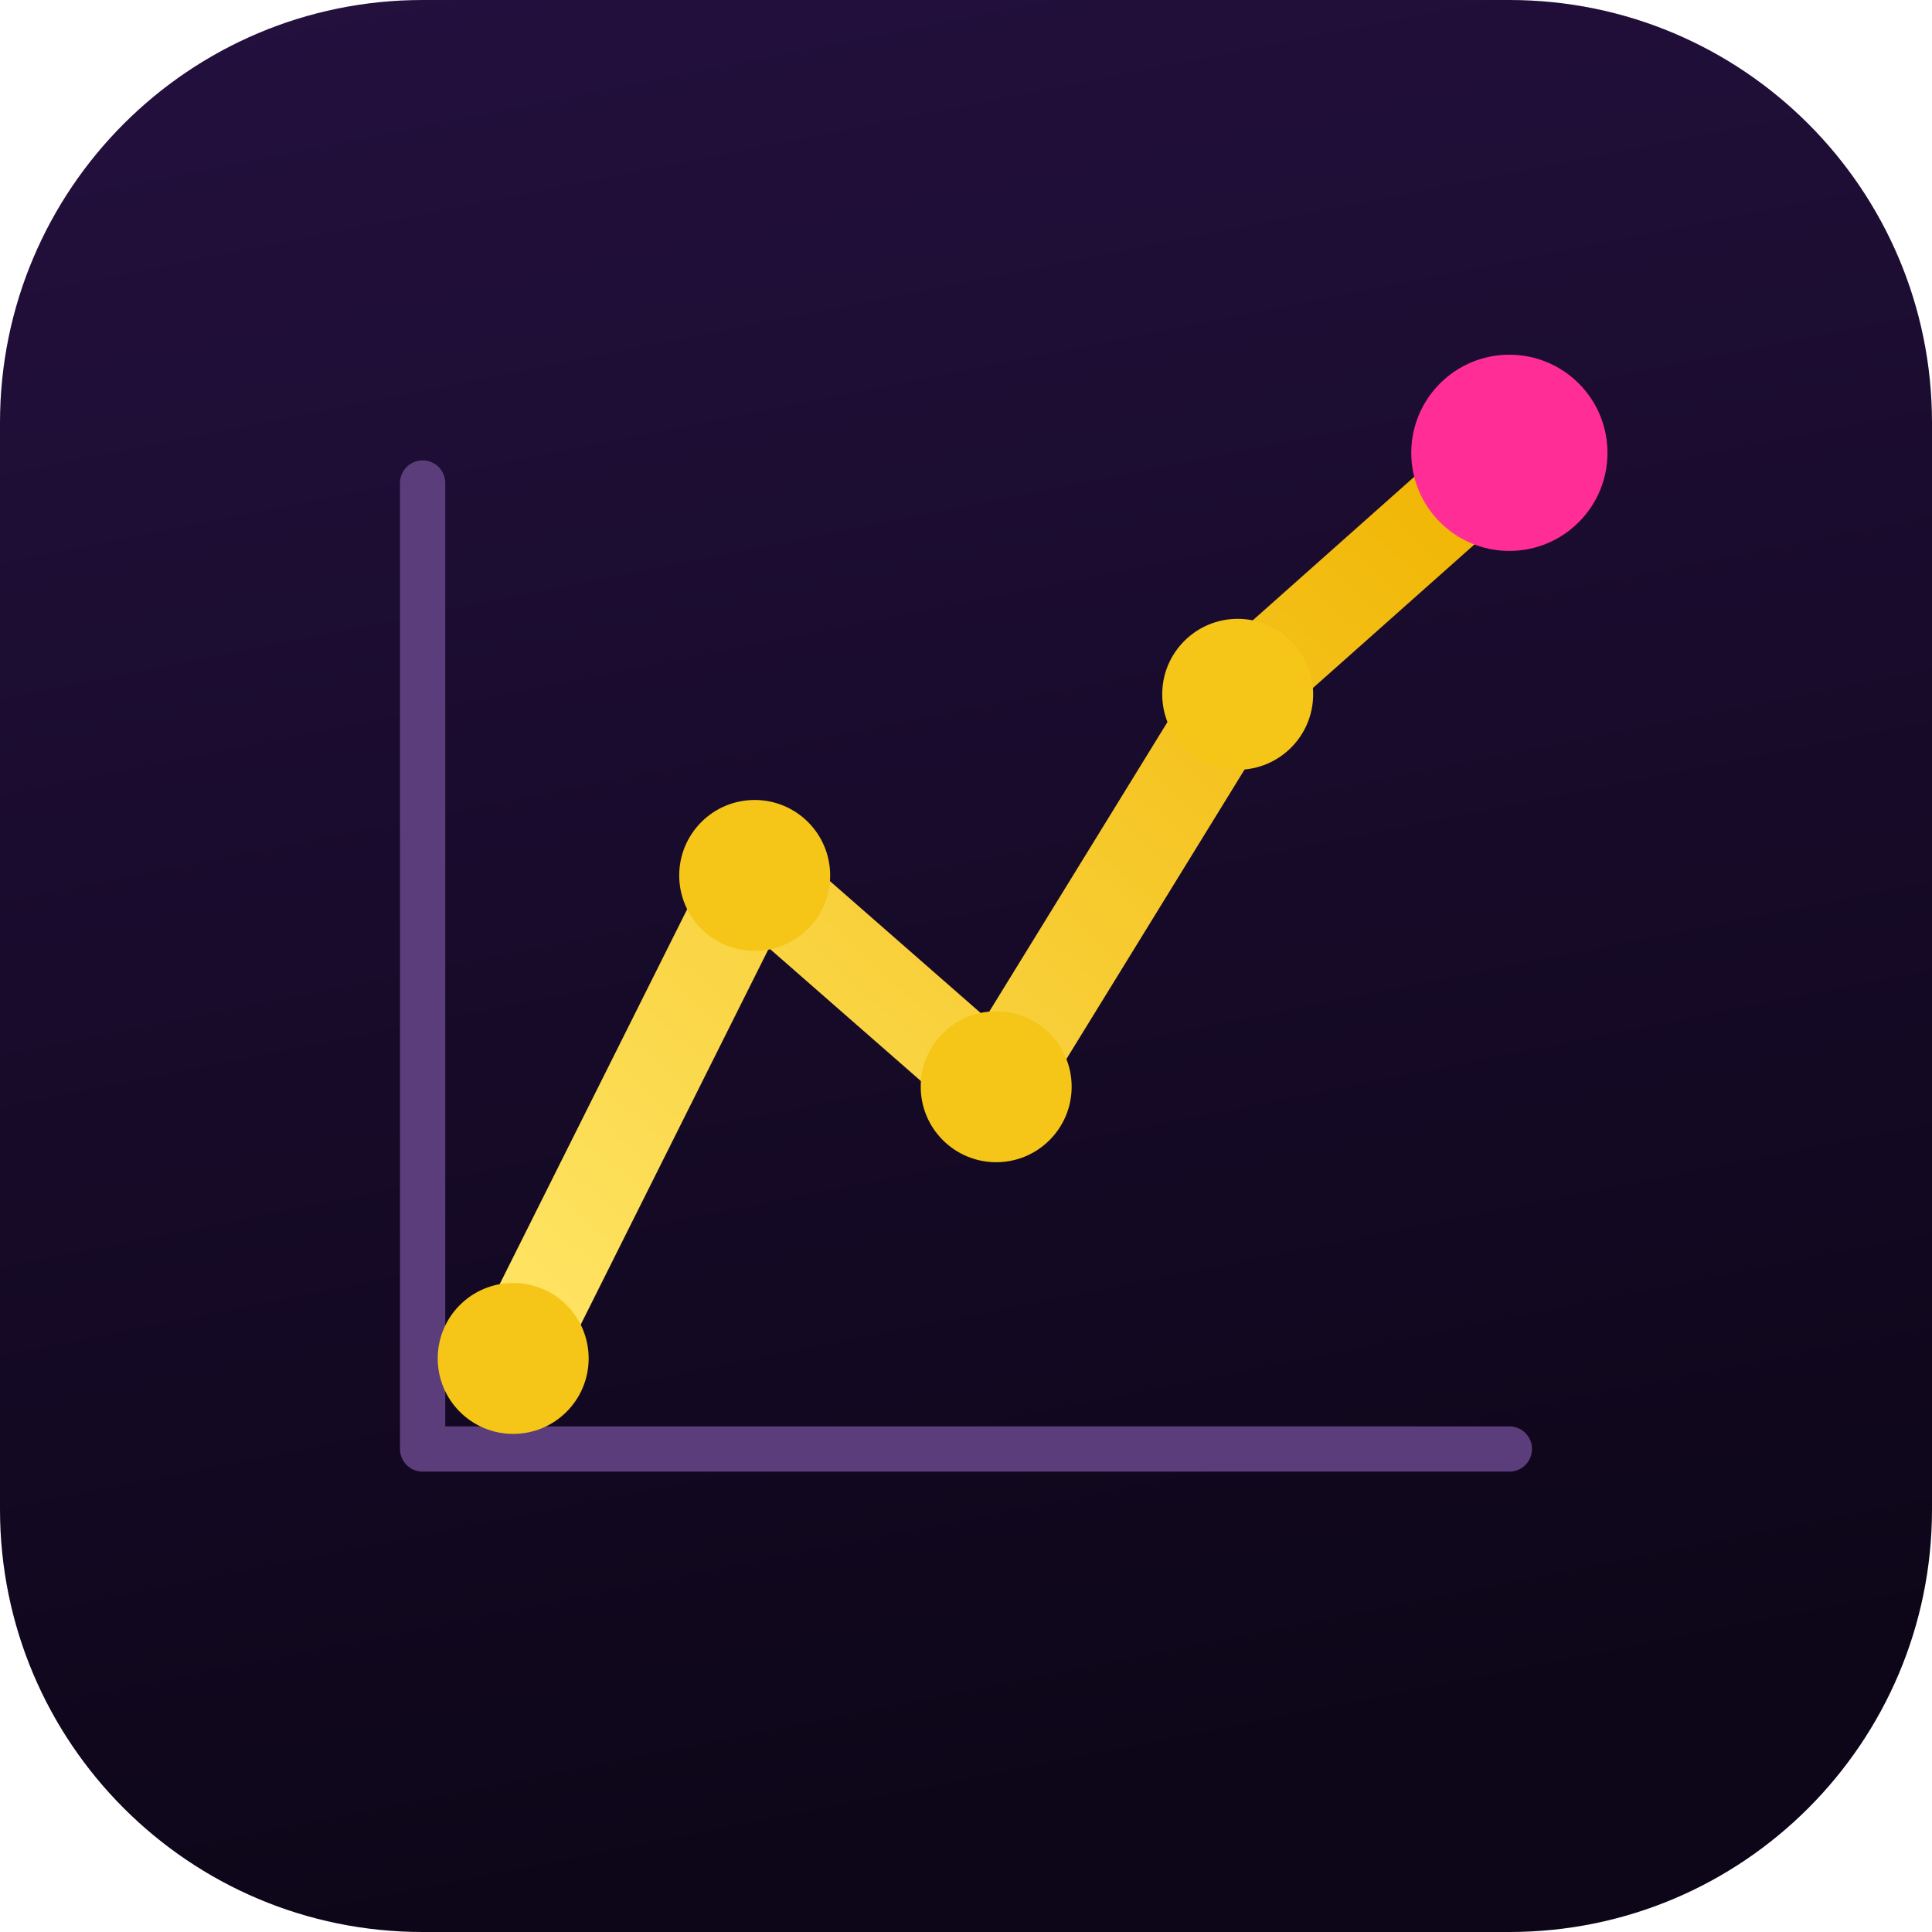
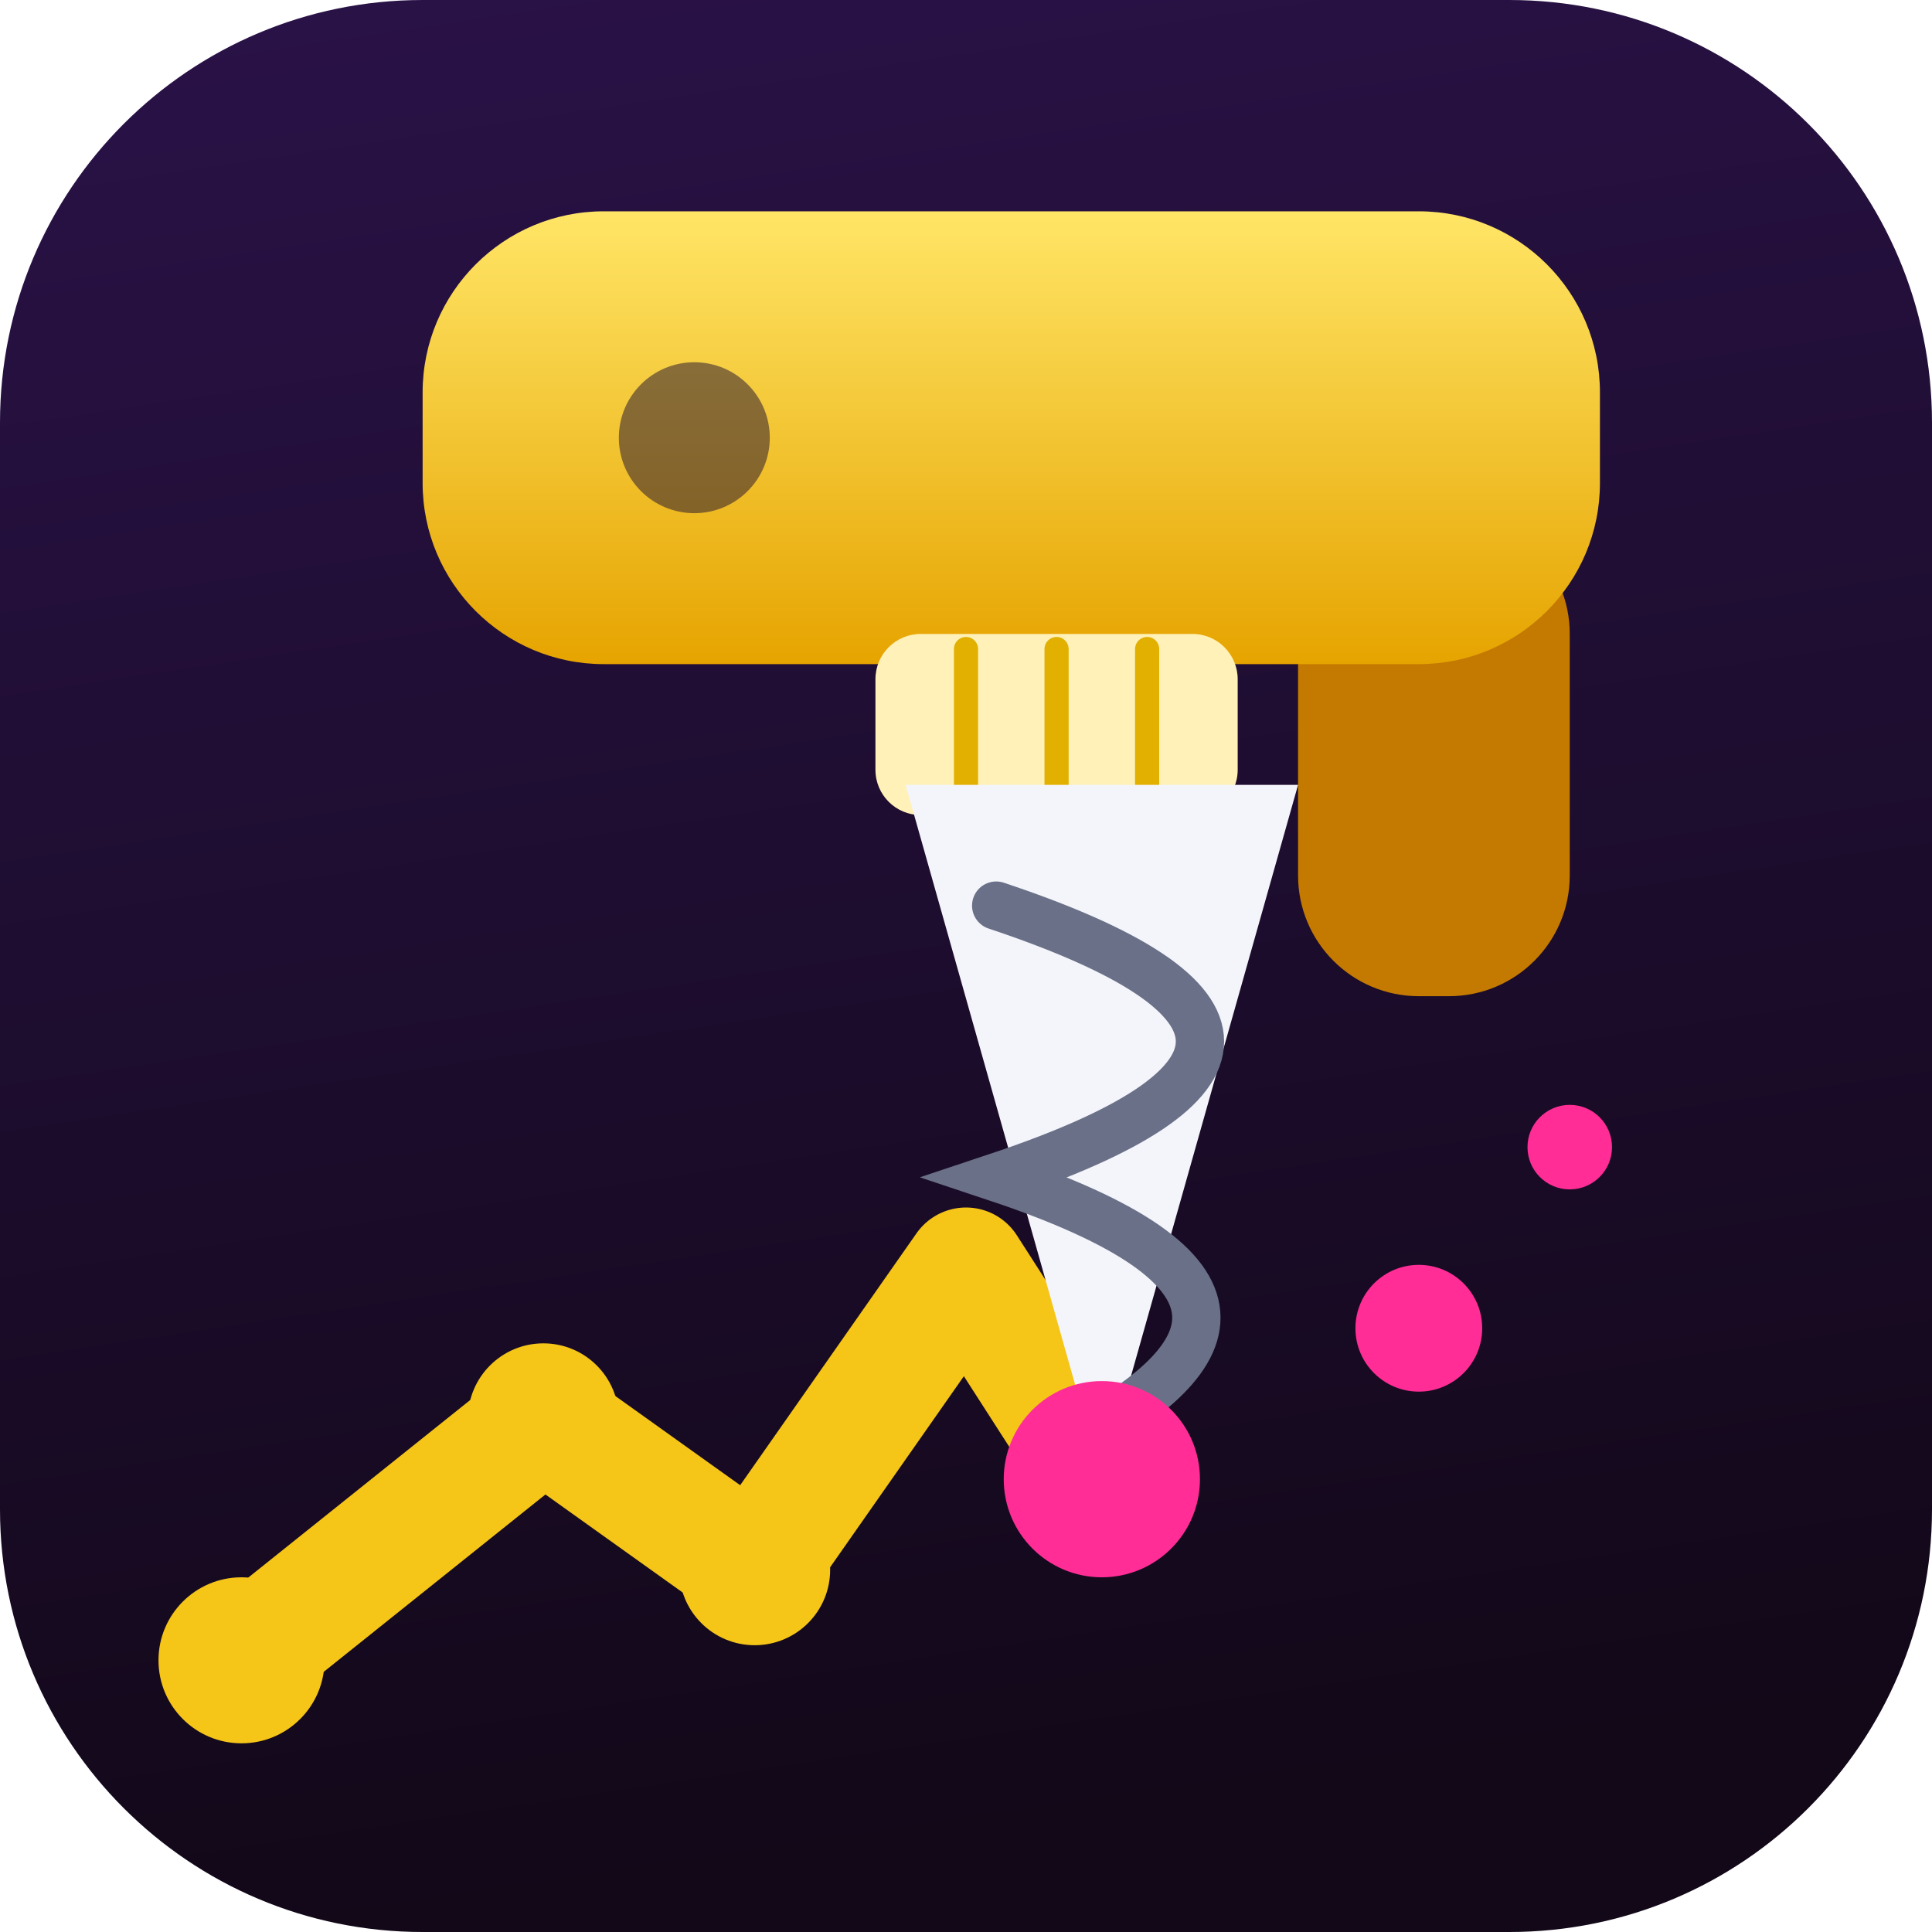
<svg xmlns="http://www.w3.org/2000/svg" viewBox="0 0 128 128" role="img">
  <defs>
-     <linearGradient id="bg" x1="0" y1="0" x2="0.2" y2="1">
-       <stop offset="0%" stop-color="#24103F" />
-       <stop offset="100%" stop-color="#0D0618" />
+     <linearGradient id="bg" x1="0" y1="0" x2="0.15" y2="1">
+       <stop offset="0%" stop-color="#2A1248" />
+       <stop offset="100%" stop-color="#120818" />
    </linearGradient>
-     <linearGradient id="line" x1="0" y1="1" x2="1" y2="0">
+     <linearGradient id="body" x1="0" y1="0" x2="0" y2="1">
      <stop offset="0%" stop-color="#FFE566" />
-       <stop offset="100%" stop-color="#F0B400" />
+       <stop offset="100%" stop-color="#E6A400" />
    </linearGradient>
  </defs>
  <rect width="128" height="128" rx="28" fill="url(#bg)" />
-   <path d="M28 96 H100 M28 96 V32" stroke="#5A3D7A" stroke-width="3" stroke-linecap="round" fill="none" />
-   <polyline points="34,90 50,58 66,72 82,46 100,30" fill="none" stroke="url(#line)" stroke-width="6" stroke-linecap="round" stroke-linejoin="round" />
-   <circle cx="34" cy="90" r="5" fill="#F5C518" />
-   <circle cx="50" cy="58" r="5" fill="#F5C518" />
-   <circle cx="66" cy="72" r="5" fill="#F5C518" />
-   <circle cx="82" cy="46" r="5" fill="#F5C518" />
-   <circle cx="100" cy="30" r="6.5" fill="#FF2D95" />
+   <polyline points="16,110 36,94 50,104 64,84 73,98" fill="none" stroke="#F5C518" stroke-width="8" stroke-linecap="round" stroke-linejoin="round" />
+   <circle cx="16" cy="110" r="5.5" fill="#F5C518" />
+   <circle cx="36" cy="94" r="5" fill="#F5C518" />
+   <circle cx="50" cy="104" r="5" fill="#F5C518" />
+   <rect x="86" y="34" width="18" height="32" rx="8" fill="#C47A00" />
+   <rect x="28" y="14" width="78" height="30" rx="12" fill="url(#body)" />
+   <circle cx="46" cy="29" r="5" fill="#1A0B2E" opacity="0.5" />
+   <rect x="58" y="42" width="24" height="12" rx="3" fill="#FFF1B8" />
+   <path d="M64 43 v10 M70 43 v10 M76 43 v10" stroke="#E2B000" stroke-width="1.6" stroke-linecap="round" />
+   <polygon points="60,52 86,52 73,98" fill="#F4F5FA" />
+   <path d="M66 60 C84 66 84 72 66 78 C84 84 82 90 70 96" fill="none" stroke="#6A7088" stroke-width="3.2" stroke-linecap="round" />
+   <circle cx="73" cy="98" r="6.5" fill="#FF2D95" />
+   <circle cx="94" cy="88" r="4.2" fill="#FF2D95" />
+   <circle cx="104" cy="76" r="2.8" fill="#FF2D95" />
</svg>
